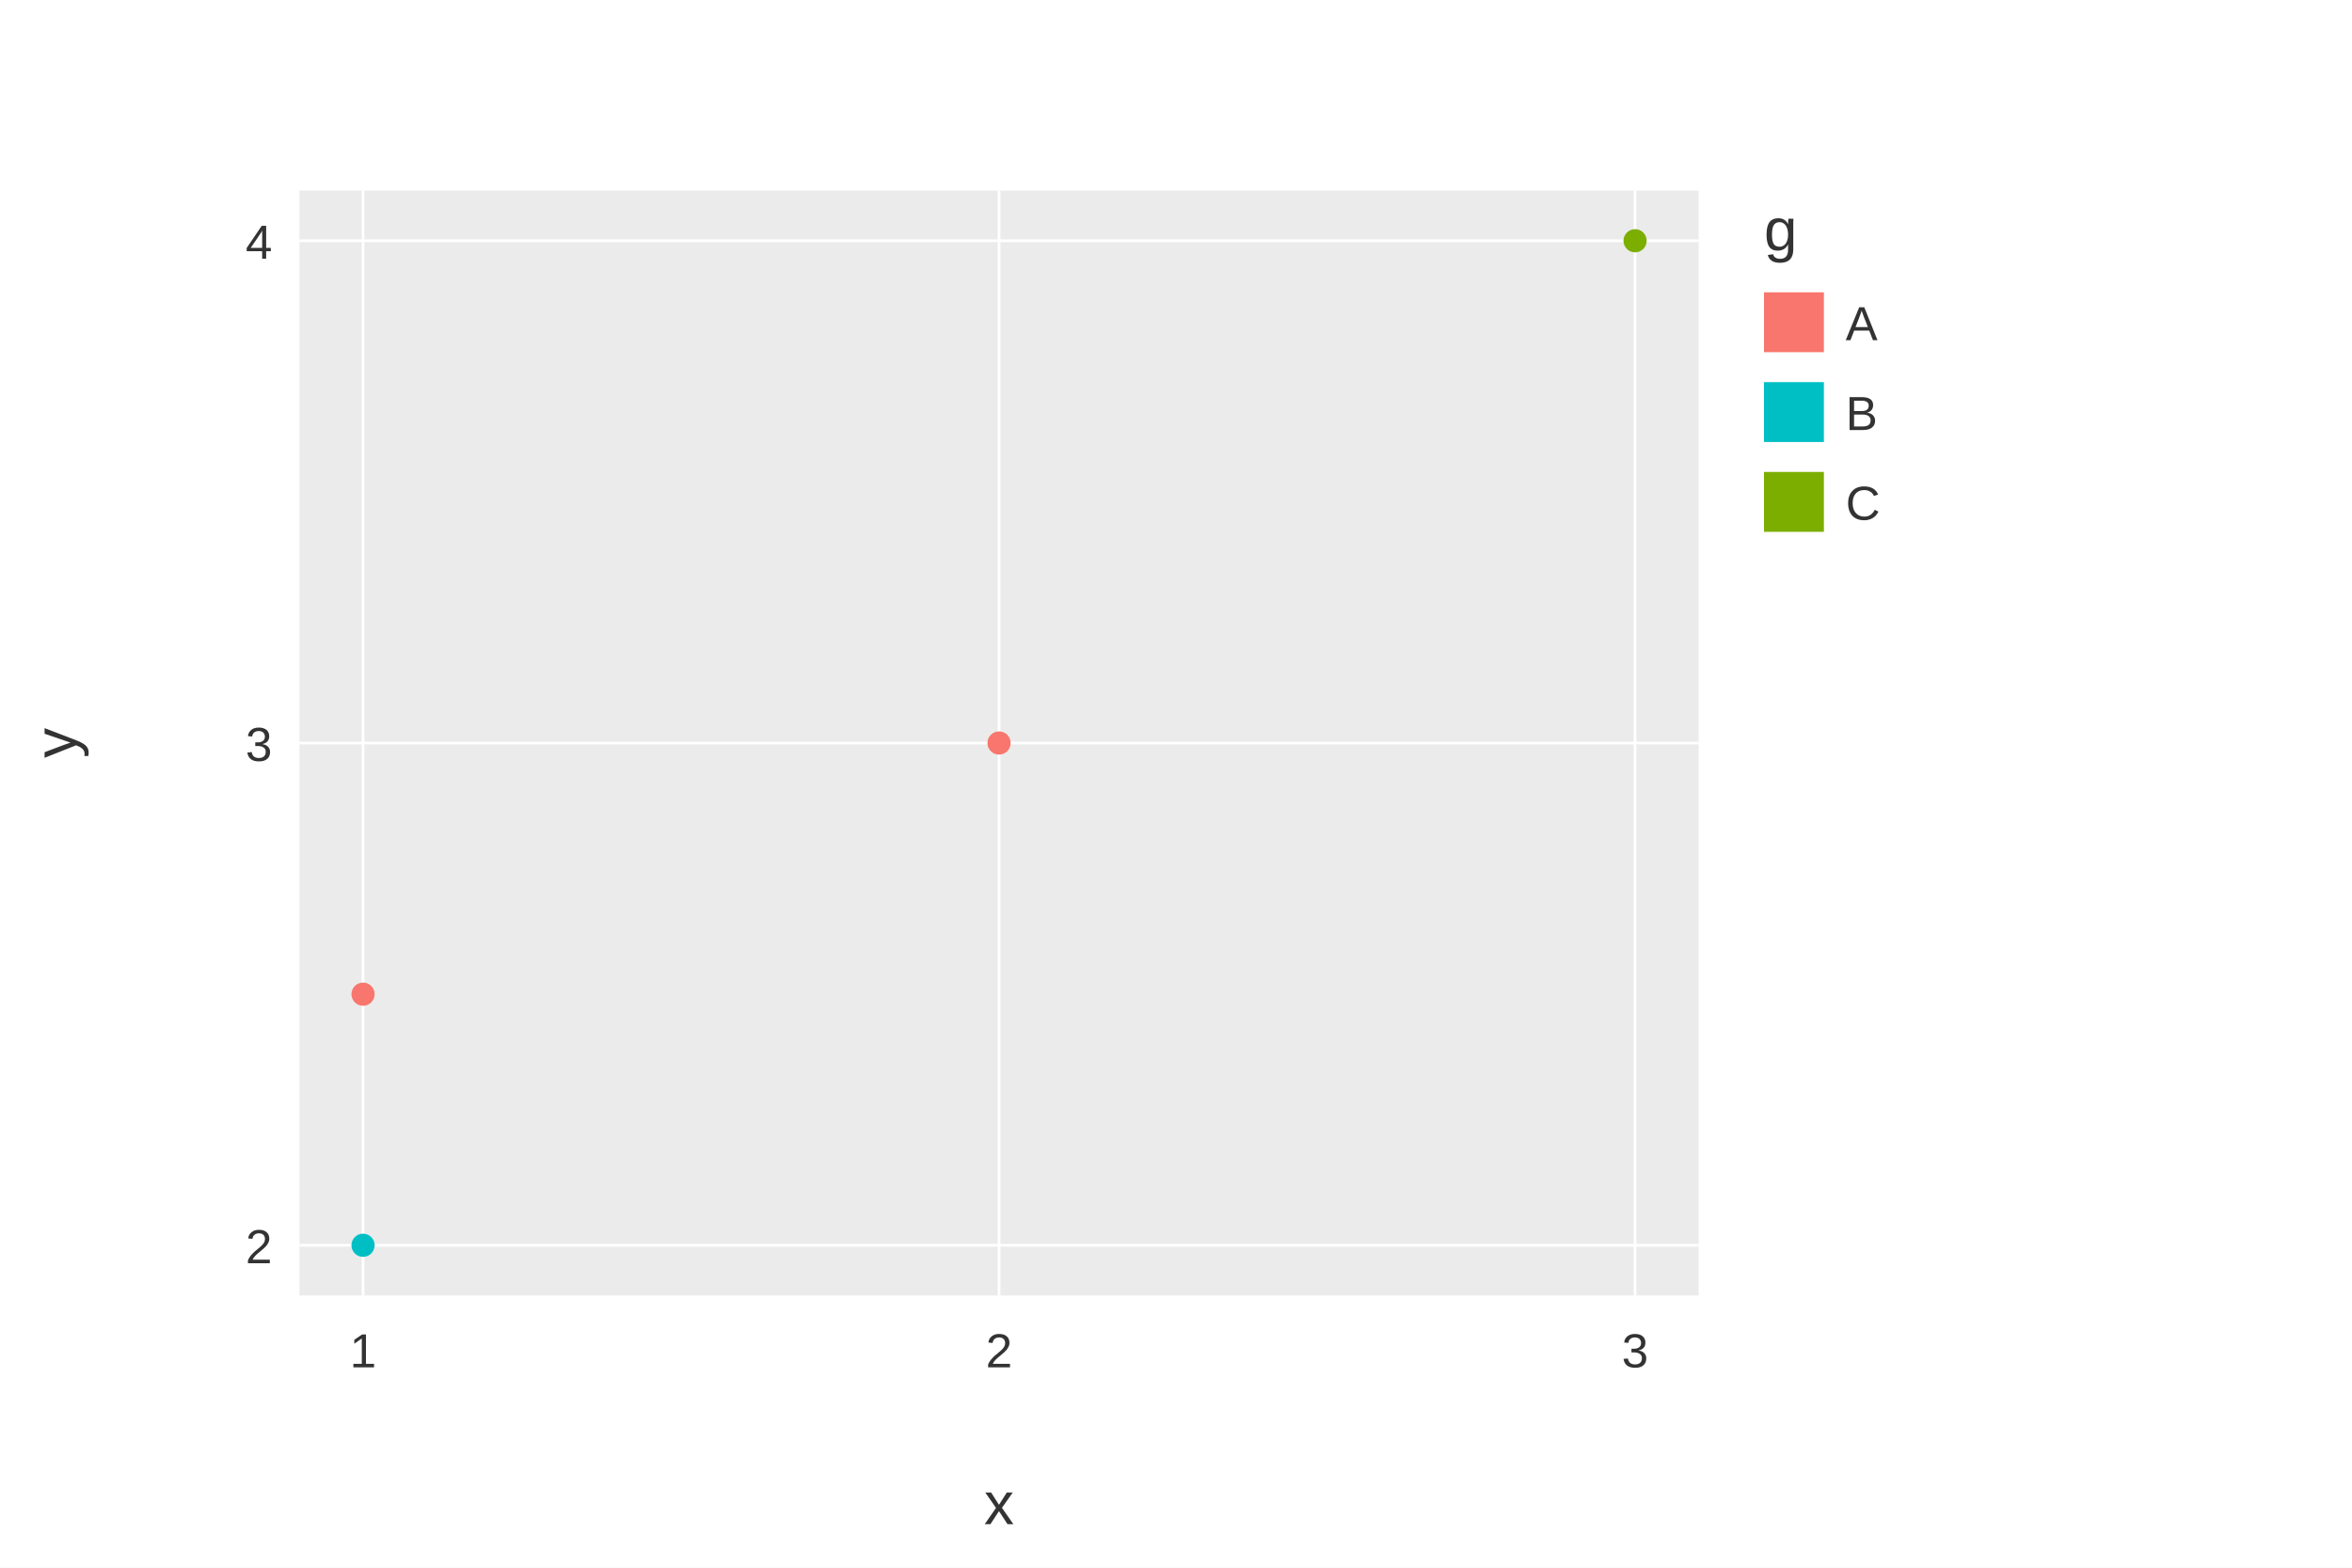
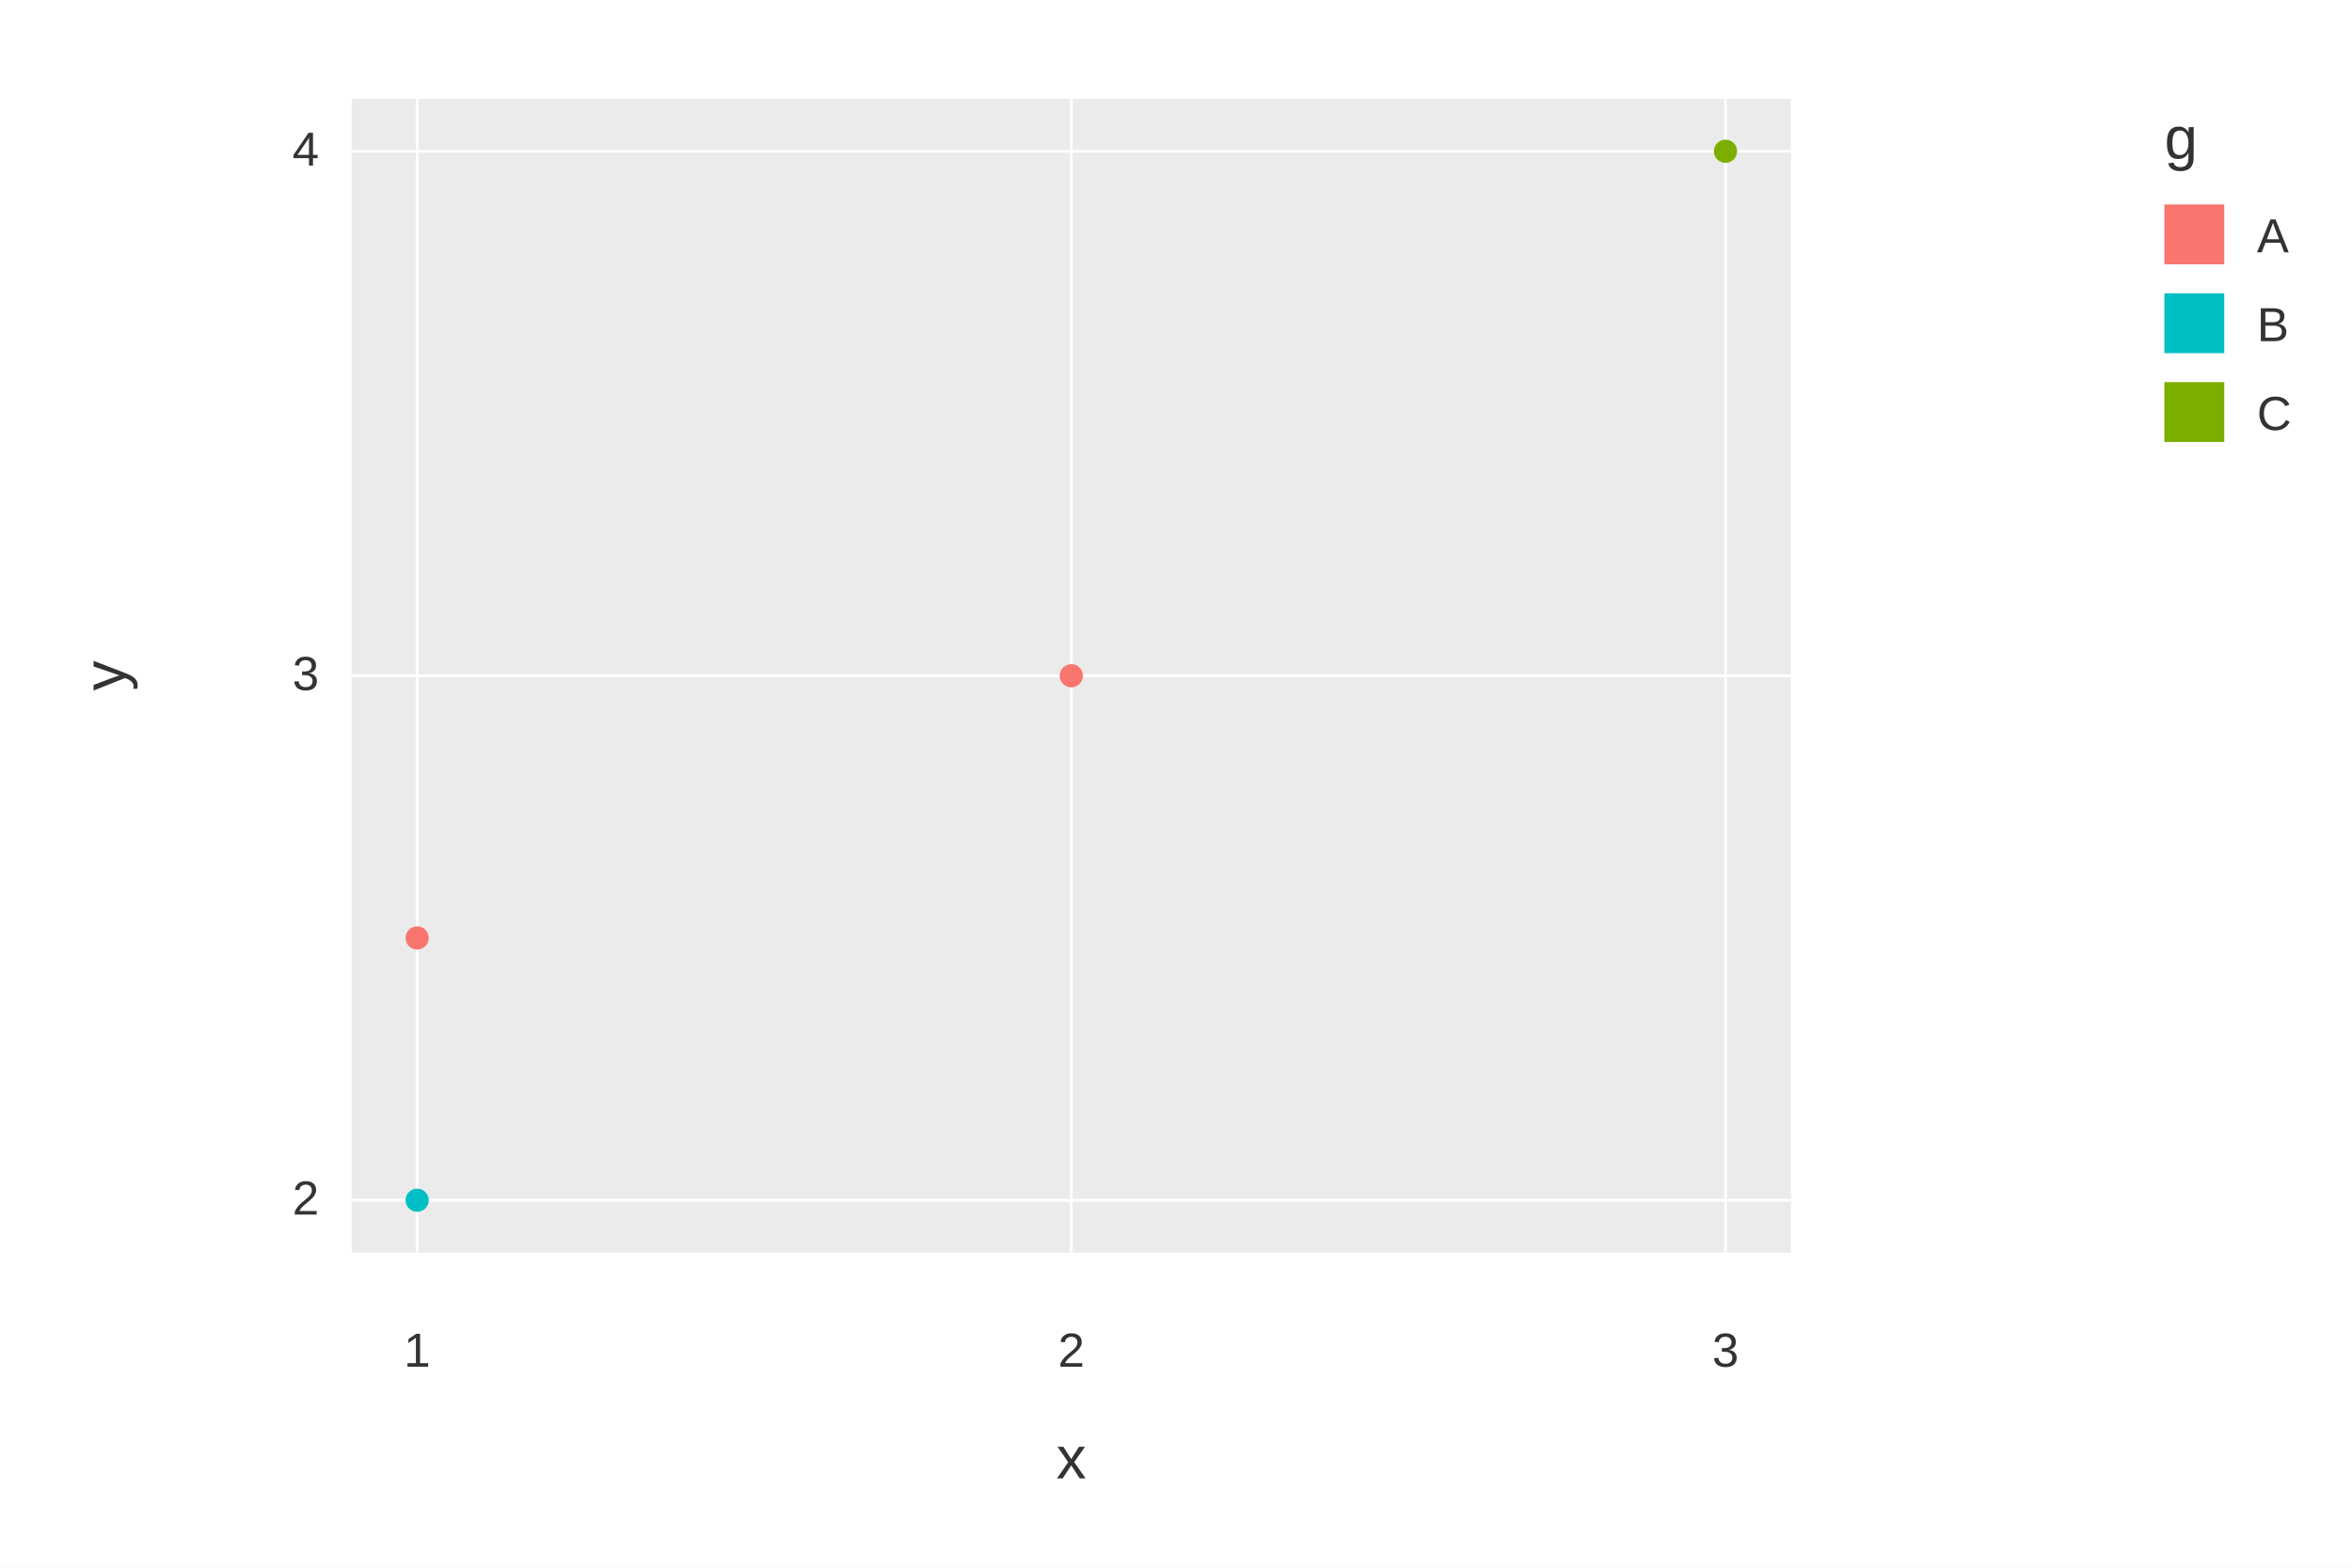
<svg xmlns="http://www.w3.org/2000/svg" width="432.00pt" height="288.00pt" viewBox="0 0 432.00 288.00">
  <g font-family="Liberation Sans,Arial,Helvetica,sans-serif" fill="#333333">
    <rect x="0.00" y="0.00" width="432.00" height="288.00" fill="white" stroke="none" />
-     <rect x="55.00" y="35.00" width="257.00" height="203.00" fill="#EBEBEB" stroke="none" />
-     <text x="55.00" y="22.00" font-size="13.20" text-anchor="start" />
-     <line x1="66.68" y1="35.00" x2="66.68" y2="238.00" stroke="white" stroke-width="0.50" />
-     <text x="66.68" y="251.20" font-size="8.80" text-anchor="middle">1</text>
-     <line x1="183.50" y1="35.00" x2="183.50" y2="238.00" stroke="white" stroke-width="0.50" />
-     <text x="183.50" y="251.20" font-size="8.80" text-anchor="middle">2</text>
-     <line x1="300.32" y1="35.00" x2="300.32" y2="238.00" stroke="white" stroke-width="0.50" />
-     <text x="300.32" y="251.20" font-size="8.80" text-anchor="middle">3</text>
-     <line x1="55.00" y1="228.77" x2="312.00" y2="228.77" stroke="white" stroke-width="0.50" />
-     <text x="50.00" y="232.07" font-size="8.80" text-anchor="end">2</text>
-     <line x1="55.00" y1="136.50" x2="312.00" y2="136.50" stroke="white" stroke-width="0.50" />
-     <text x="50.00" y="139.80" font-size="8.80" text-anchor="end">3</text>
-     <line x1="55.00" y1="44.23" x2="312.00" y2="44.23" stroke="white" stroke-width="0.50" />
-     <text x="50.00" y="47.53" font-size="8.80" text-anchor="end">4</text>
-     <text x="183.50" y="280.00" font-size="11.00" text-anchor="middle">x</text>
-     <g transform="translate(14.00,136.50) rotate(-90)">
-       <text x="0.00" y="0.00" font-size="11.00" text-anchor="middle">y</text>
+     <rect x="64.60" y="18.16" width="264.34" height="211.96" fill="#EBEBEB" stroke="none" />
+     <line x1="76.62" y1="18.16" x2="76.62" y2="230.12" stroke="white" stroke-width="0.50" />
+     <text x="76.62" y="251.08" font-size="8.80" text-anchor="middle" textLength="5.46" lengthAdjust="spacingAndGlyphs">1</text>
+     <line x1="196.77" y1="18.16" x2="196.77" y2="230.12" stroke="white" stroke-width="0.50" />
+     <text x="196.77" y="251.08" font-size="8.80" text-anchor="middle" textLength="5.46" lengthAdjust="spacingAndGlyphs">2</text>
+     <line x1="316.93" y1="18.16" x2="316.93" y2="230.12" stroke="white" stroke-width="0.50" />
+     <text x="316.93" y="251.08" font-size="8.80" text-anchor="middle" textLength="5.46" lengthAdjust="spacingAndGlyphs">3</text>
+     <line x1="64.60" y1="220.49" x2="328.94" y2="220.49" stroke="white" stroke-width="0.50" />
+     <text x="58.60" y="223.13" font-size="8.80" text-anchor="end" textLength="5.46" lengthAdjust="spacingAndGlyphs">2</text>
+     <line x1="64.60" y1="124.14" x2="328.94" y2="124.14" stroke="white" stroke-width="0.50" />
+     <text x="58.60" y="126.78" font-size="8.80" text-anchor="end" textLength="5.46" lengthAdjust="spacingAndGlyphs">3</text>
+     <line x1="64.60" y1="27.79" x2="328.94" y2="27.79" stroke="white" stroke-width="0.50" />
+     <text x="58.60" y="30.43" font-size="8.80" text-anchor="end" textLength="5.46" lengthAdjust="spacingAndGlyphs">4</text>
+     <text x="196.77" y="271.60" font-size="11.00" text-anchor="middle" textLength="6.82" lengthAdjust="spacingAndGlyphs">x</text>
+     <g transform="translate(19.70,124.14) rotate(-90)">
+       <text x="0.00" y="3.30" font-size="11.00" text-anchor="middle" textLength="6.82" lengthAdjust="spacingAndGlyphs">y</text>
    </g>
    <defs>
      <clipPath id="panel">
-         <rect x="55.00" y="35.00" width="257.00" height="203.00" />
+         <rect x="64.60" y="18.16" width="264.34" height="211.96" />
      </clipPath>
    </defs>
    <g clip-path="url(#panel)">
      <g data-geom="point" opacity="1.00">
-         <circle cx="66.68" cy="228.77" r="2.13" fill="#00BFC4" />
-         <circle cx="183.50" cy="136.50" r="2.13" fill="#F8766D" />
+         <circle cx="76.62" cy="220.49" r="2.13" fill="#00BFC4" />
+         <circle cx="196.77" cy="124.14" r="2.13" fill="#F8766D" />
      </g>
      <g data-geom="point" opacity="1.00">
-         <circle cx="66.68" cy="182.64" r="2.13" fill="#F8766D" />
-         <circle cx="300.32" cy="44.23" r="2.13" fill="#7CAE00" />
+         <circle cx="76.62" cy="172.31" r="2.13" fill="#F8766D" />
+         <circle cx="316.93" cy="27.79" r="2.13" fill="#7CAE00" />
      </g>
    </g>
-     <text x="324.00" y="46.00" font-size="11.00" text-anchor="start">g</text>
-     <rect x="324.00" y="53.70" width="11.00" height="11.00" fill="#F8766D" stroke="none" />
-     <text x="339.00" y="62.50" font-size="8.80" text-anchor="start">A</text>
-     <rect x="324.00" y="70.20" width="11.00" height="11.00" fill="#00BFC4" stroke="none" />
-     <text x="339.00" y="79.00" font-size="8.80" text-anchor="start">B</text>
-     <rect x="324.00" y="86.70" width="11.00" height="11.00" fill="#7CAE00" stroke="none" />
-     <text x="339.00" y="95.50" font-size="8.80" text-anchor="start">C</text>
+     <text x="397.54" y="29.16" font-size="11.00" text-anchor="start" textLength="6.82" lengthAdjust="spacingAndGlyphs">g</text>
+     <rect x="397.54" y="37.56" width="11.00" height="11.00" fill="#F8766D" stroke="none" />
+     <text x="414.54" y="46.36" font-size="8.80" text-anchor="start" textLength="5.46" lengthAdjust="spacingAndGlyphs">A</text>
+     <rect x="397.54" y="53.88" width="11.00" height="11.00" fill="#00BFC4" stroke="none" />
+     <text x="414.54" y="62.68" font-size="8.80" text-anchor="start" textLength="5.46" lengthAdjust="spacingAndGlyphs">B</text>
+     <rect x="397.54" y="70.20" width="11.00" height="11.00" fill="#7CAE00" stroke="none" />
+     <text x="414.54" y="79.00" font-size="8.80" text-anchor="start" textLength="5.46" lengthAdjust="spacingAndGlyphs">C</text>
  </g>
</svg>
